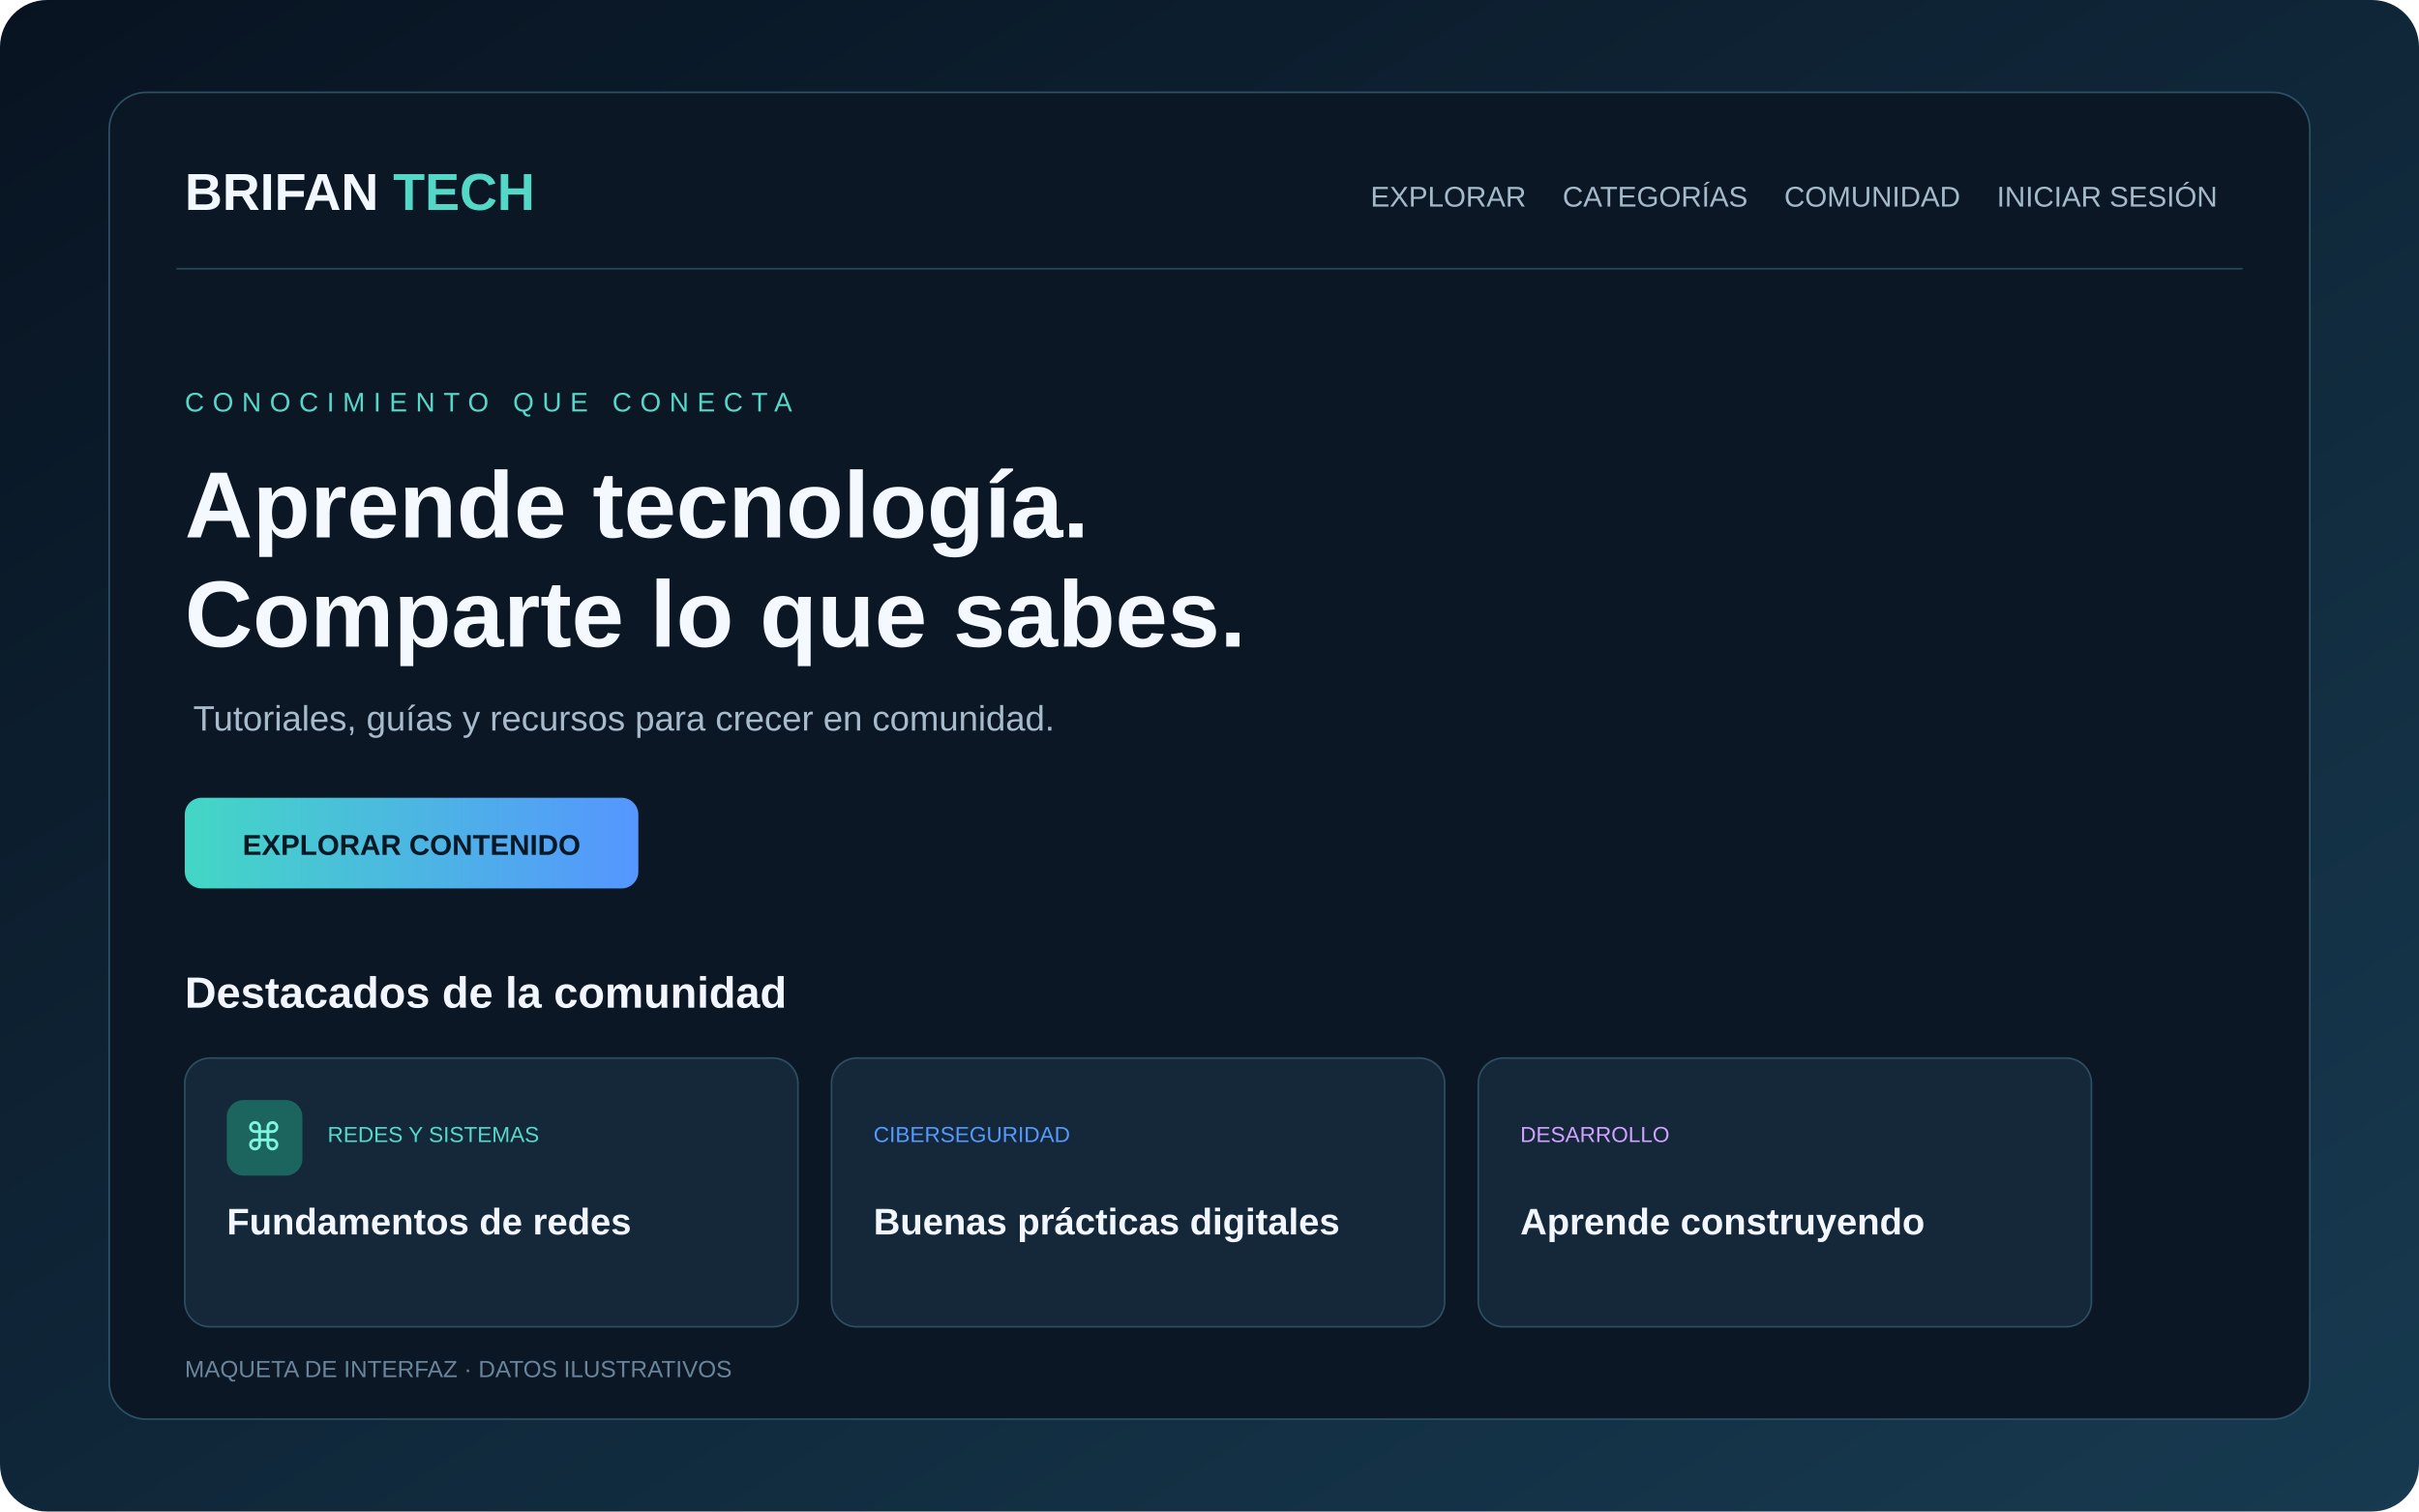
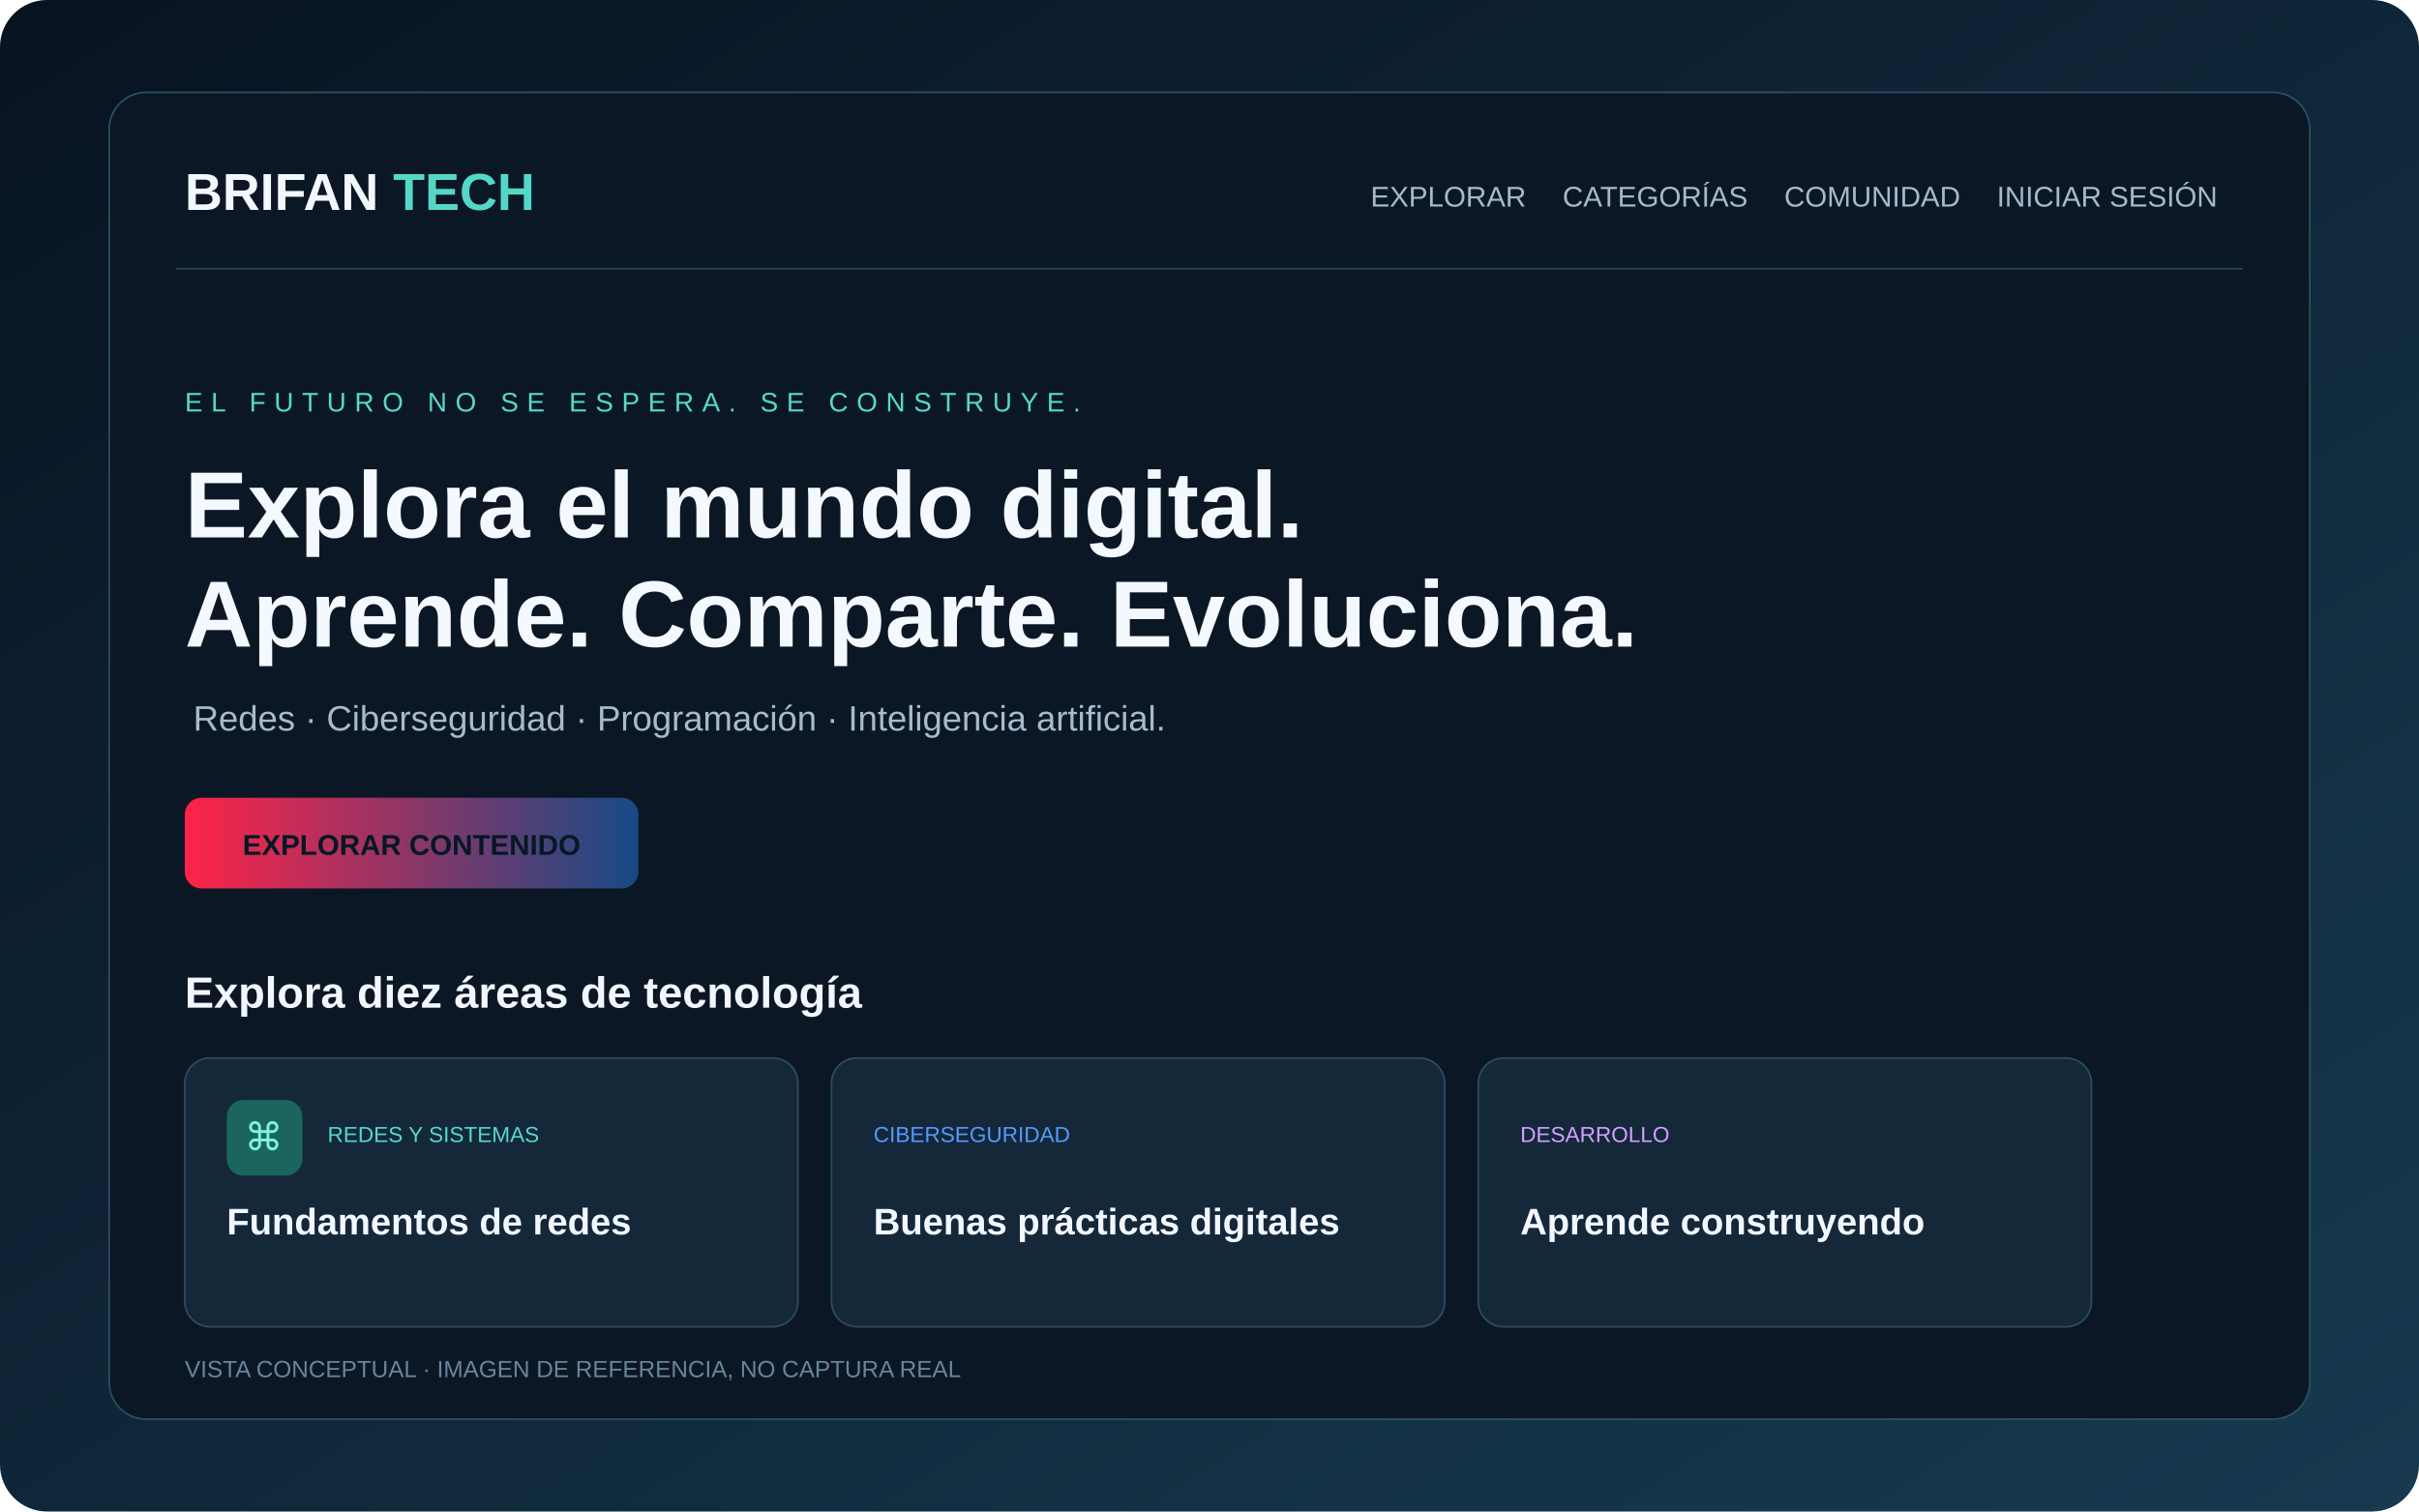
<svg xmlns="http://www.w3.org/2000/svg" width="1440" height="900" viewBox="0 0 1440 900">
  <defs>
    <linearGradient id="bg" x2="1" y2="1">
      <stop stop-color="#081321" />
      <stop offset="1" stop-color="#173a50" />
    </linearGradient>
    <linearGradient id="c">
-       <stop stop-color="#43d7c5" />
-       <stop offset="1" stop-color="#5596ff" />
+       <stop stop-color="#ff2348" />
+       <stop offset="1" stop-color="#174a86" />
    </linearGradient>
  </defs>
  <rect width="1440" height="900" rx="28" fill="url(#bg)" />
  <rect x="65" y="55" width="1310" height="790" rx="22" fill="#0c1725" stroke="#2c5064" />
  <text x="110" y="125" fill="#f2f8ff" font-family="Arial" font-size="31" font-weight="bold">BRIFAN <tspan fill="#53d8c8">TECH</tspan>
  </text>
  <text x="1320" y="123" fill="#a4bacb" font-family="Arial" font-size="17" text-anchor="end">EXPLORAR　 CATEGORÍAS　 COMUNIDAD　 INICIAR SESIÓN</text>
  <path d="M105 160H1335" stroke="#29475b" />
-   <text x="110" y="245" fill="#56d8c9" font-family="Arial" font-size="16" letter-spacing="5">CONOCIMIENTO QUE CONECTA</text>
-   <text x="110" y="320" fill="#f4f8ff" font-family="Arial" font-size="56" font-weight="bold">Aprende tecnología.</text>
-   <text x="110" y="385" fill="#f4f8ff" font-family="Arial" font-size="56" font-weight="bold">Comparte lo que sabes.</text>
-   <text x="115" y="435" fill="#a7bbcc" font-family="Arial" font-size="21">Tutoriales, guías y recursos para crecer en comunidad.</text>
+   <text x="110" y="245" fill="#56d8c9" font-family="Arial" font-size="16" letter-spacing="5">EL FUTURO NO SE ESPERA. SE CONSTRUYE.</text>
+   <text x="110" y="320" fill="#f4f8ff" font-family="Arial" font-size="56" font-weight="bold">Explora el mundo digital.</text>
+   <text x="110" y="385" fill="#f4f8ff" font-family="Arial" font-size="56" font-weight="bold">Aprende. Comparte. Evoluciona.</text>
+   <text x="115" y="435" fill="#a7bbcc" font-family="Arial" font-size="21">Redes · Ciberseguridad · Programación · Inteligencia artificial.</text>
  <rect x="110" y="475" width="270" height="54" rx="10" fill="url(#c)" />
  <text x="245" y="509" fill="#061824" font-family="Arial" font-size="17" font-weight="bold" text-anchor="middle">EXPLORAR CONTENIDO</text>
-   <text x="110" y="600" fill="#f2f7ff" font-family="Arial" font-size="26" font-weight="bold">Destacados de la comunidad</text>
+   <text x="110" y="600" fill="#f2f7ff" font-family="Arial" font-size="26" font-weight="bold">Explora diez áreas de tecnología</text>
  <g>
    <rect x="110" y="630" width="365" height="160" rx="15" fill="#14283a" stroke="#2d4d61" />
    <rect x="495" y="630" width="365" height="160" rx="15" fill="#14283a" stroke="#2d4d61" />
    <rect x="880" y="630" width="365" height="160" rx="15" fill="#14283a" stroke="#2d4d61" />
    <rect x="135" y="655" width="45" height="45" rx="10" fill="#1c655f" />
    <text x="157" y="685" fill="#7ff4df" font-family="Arial" font-size="23" text-anchor="middle">⌘</text>
    <text x="195" y="680" fill="#54d9ca" font-family="Arial" font-size="13">REDES Y SISTEMAS</text>
    <text x="135" y="735" fill="#f2f7ff" font-family="Arial" font-size="22" font-weight="bold">Fundamentos de redes</text>
    <text x="520" y="680" fill="#5599ff" font-family="Arial" font-size="13">CIBERSEGURIDAD</text>
    <text x="520" y="735" fill="#f2f7ff" font-family="Arial" font-size="22" font-weight="bold">Buenas prácticas digitales</text>
    <text x="905" y="680" fill="#d1a2ff" font-family="Arial" font-size="13">DESARROLLO</text>
    <text x="905" y="735" fill="#f2f7ff" font-family="Arial" font-size="22" font-weight="bold">Aprende construyendo</text>
  </g>
-   <text x="110" y="820" fill="#69859c" font-family="Arial" font-size="14">MAQUETA DE INTERFAZ · DATOS ILUSTRATIVOS</text>
+   <text x="110" y="820" fill="#69859c" font-family="Arial" font-size="14">VISTA CONCEPTUAL · IMAGEN DE REFERENCIA, NO CAPTURA REAL</text>
</svg>
